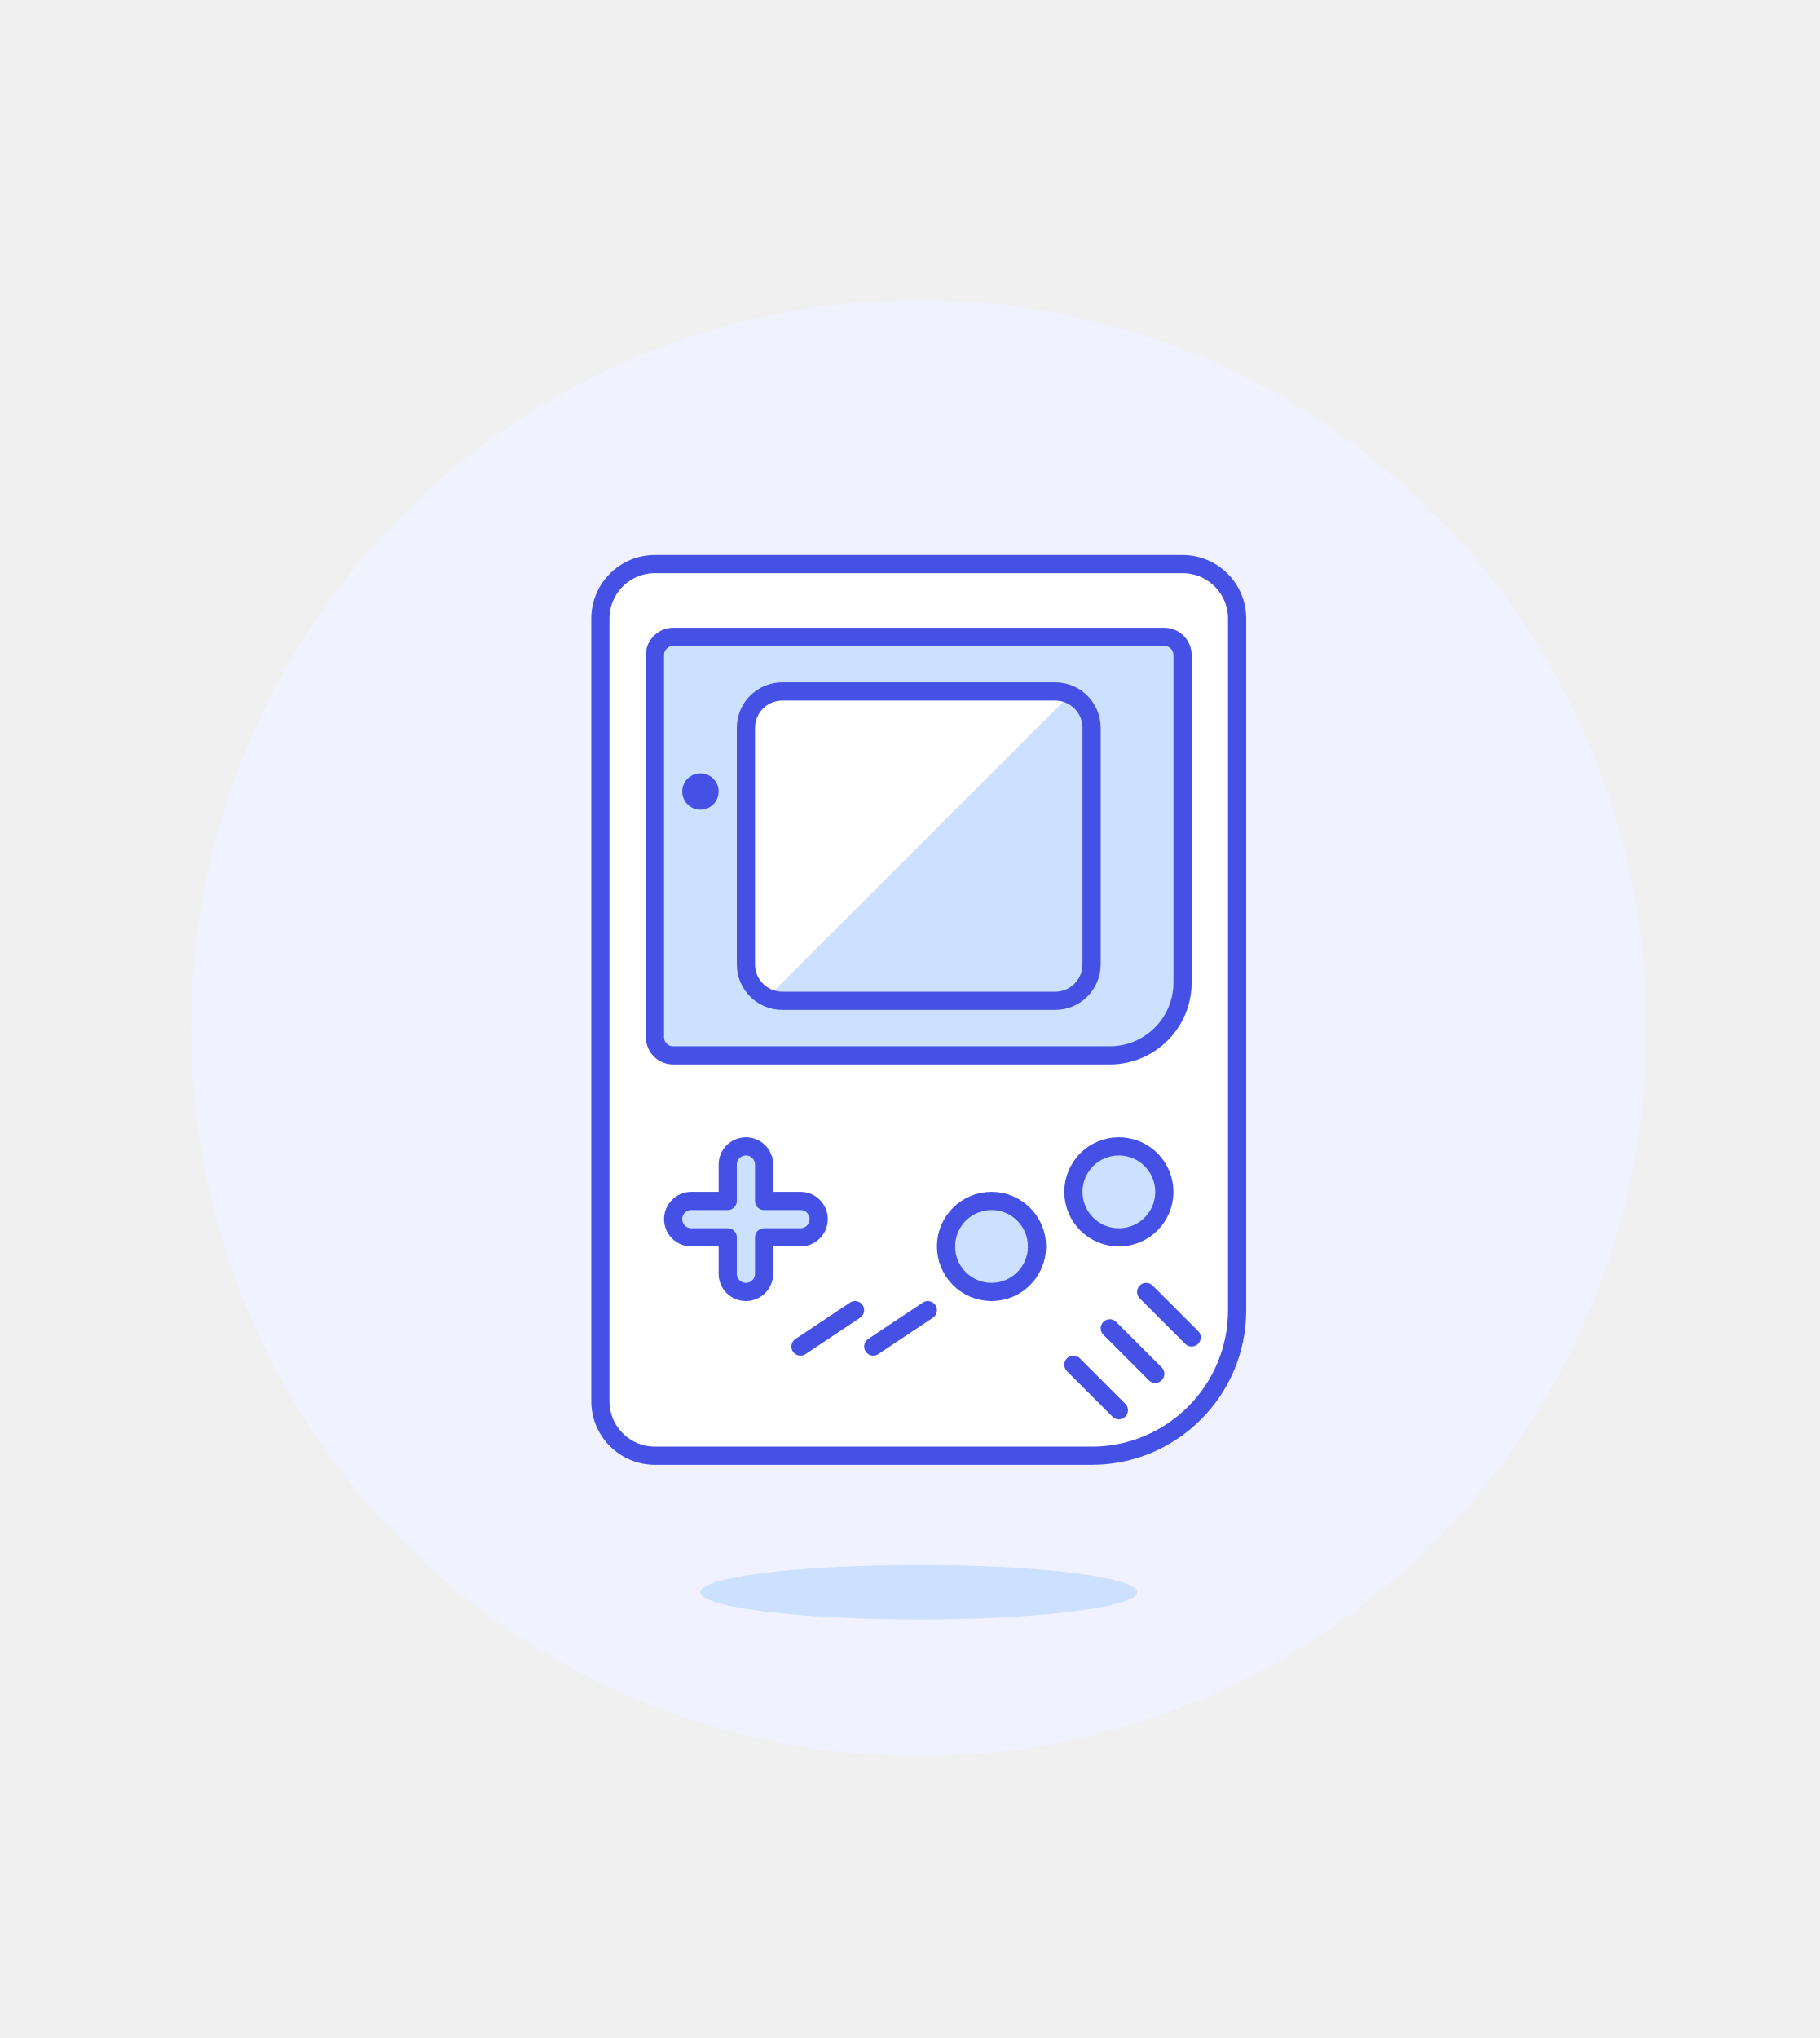
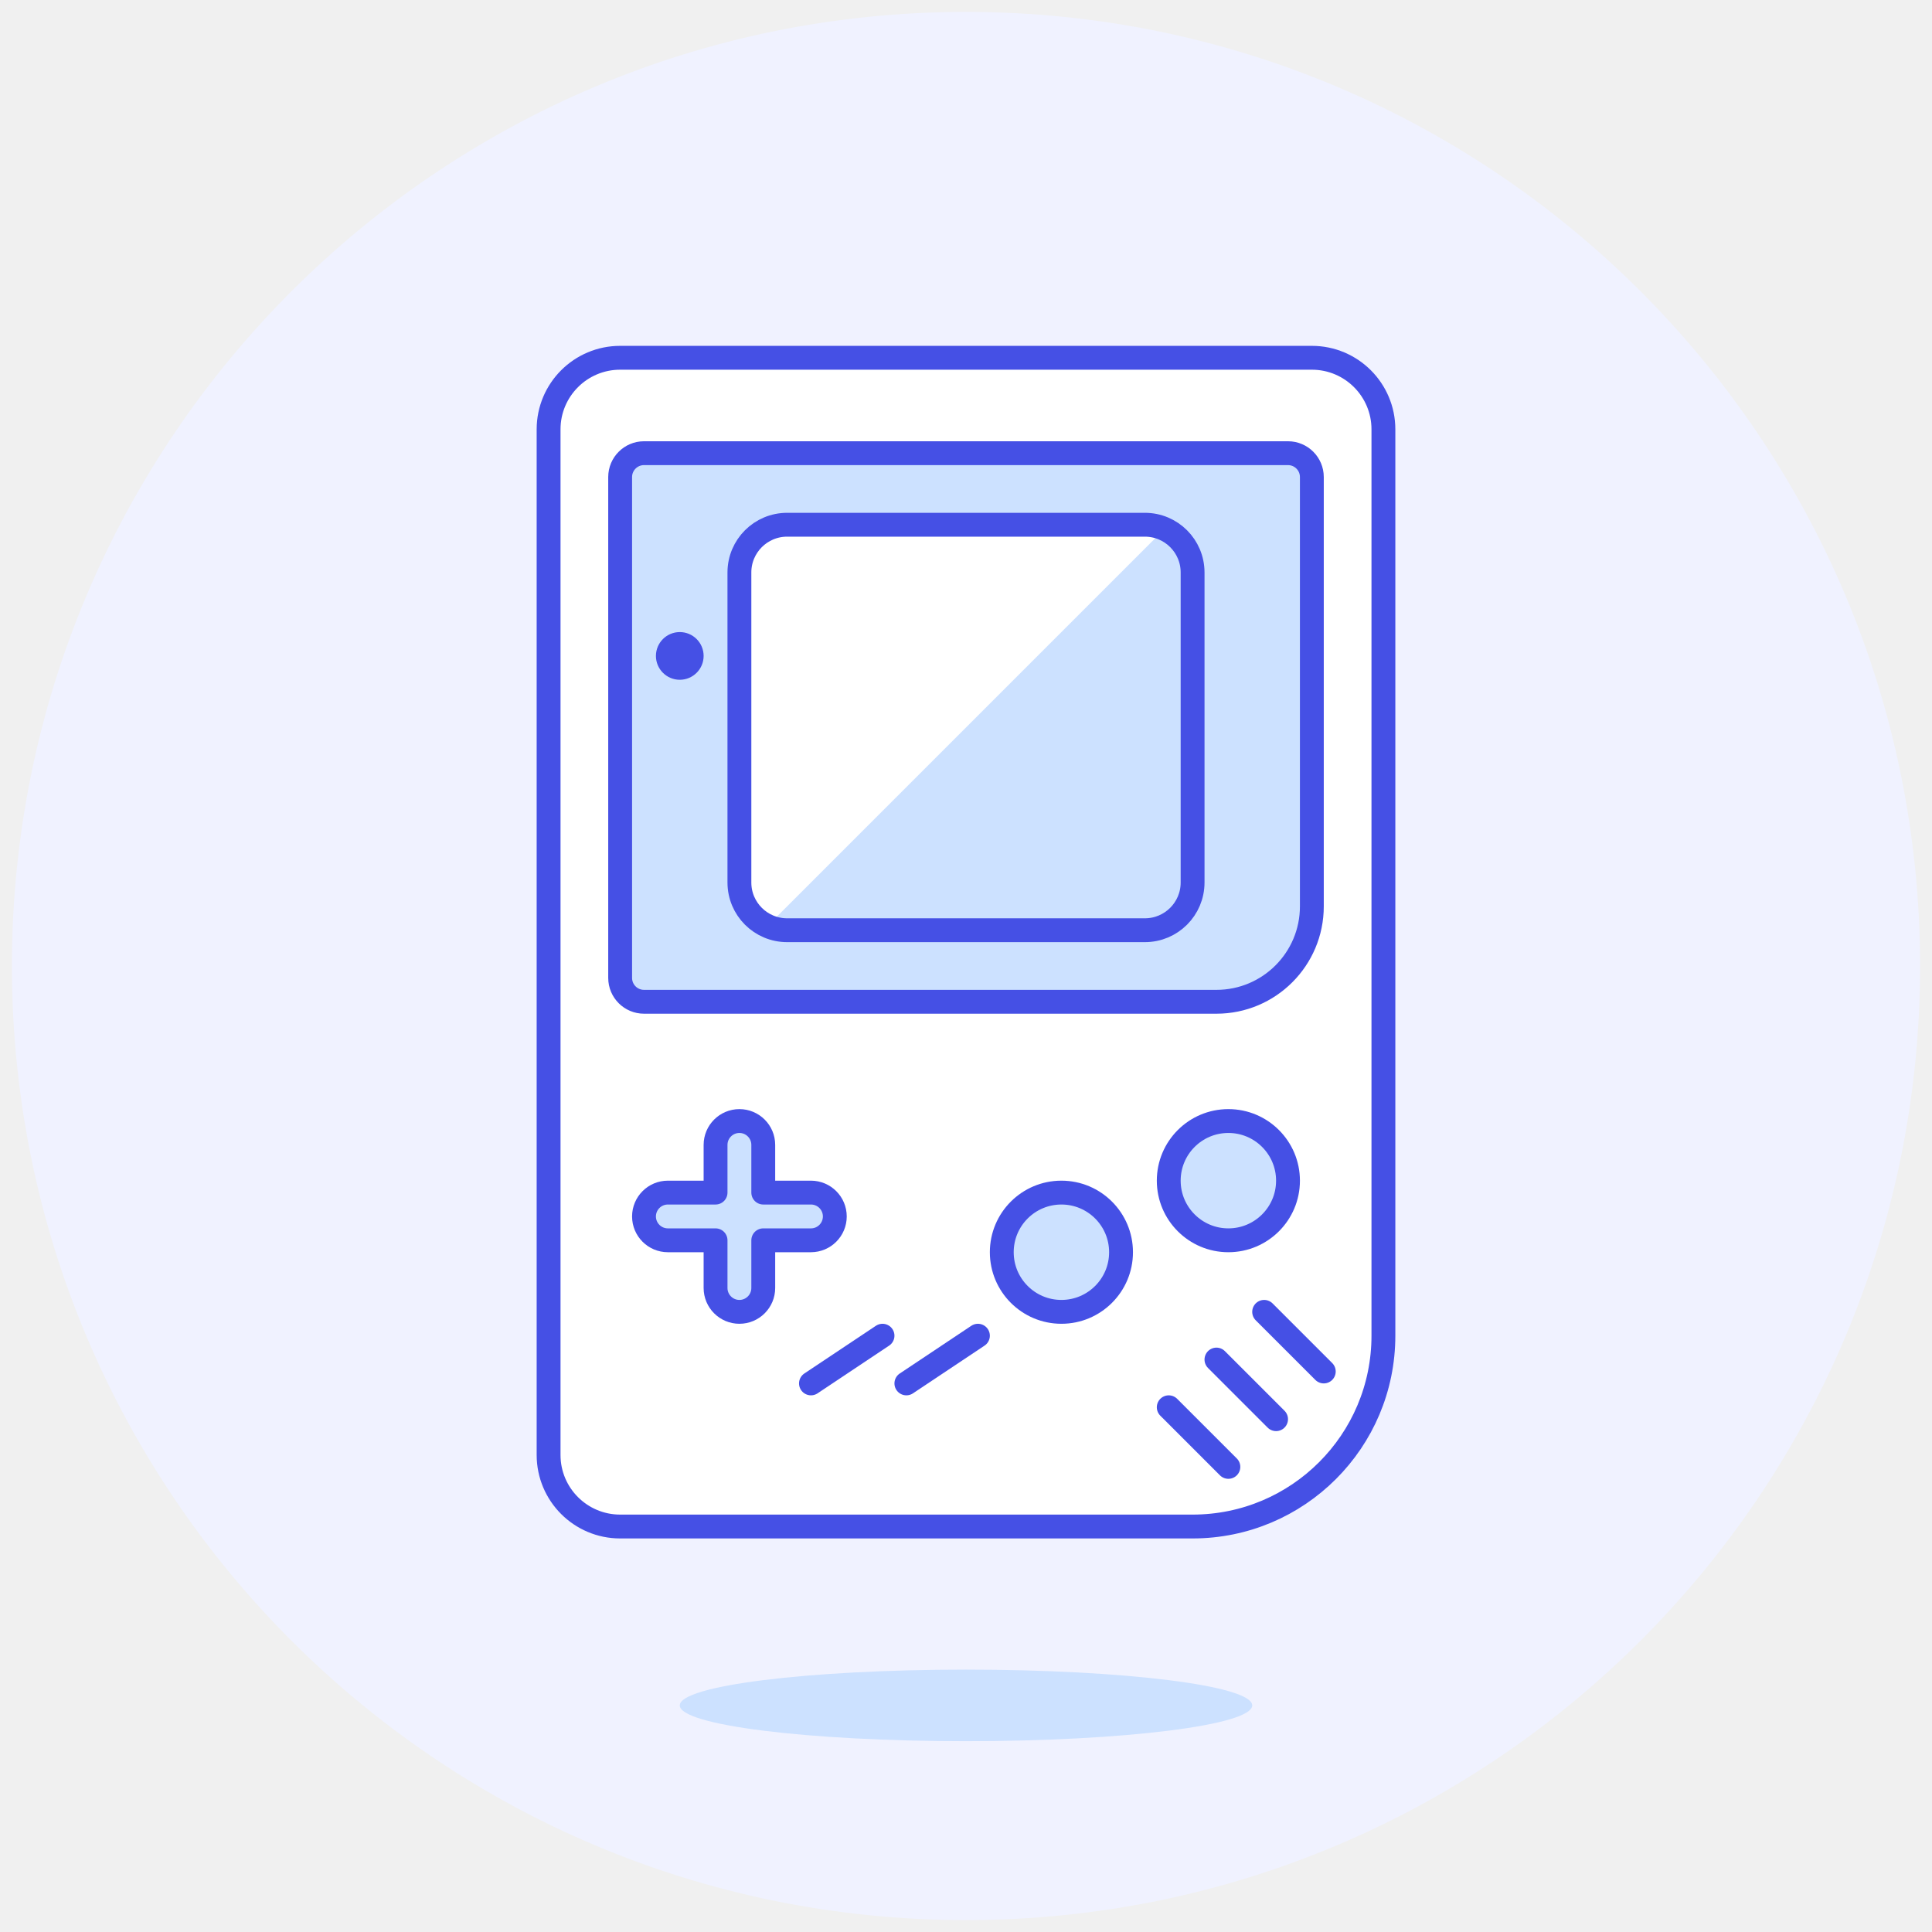
- <svg xmlns="http://www.w3.org/2000/svg" id="Duotone" viewBox="0 0 100 112">
-   <defs>
-     <style>.cls-1{fill:#F0F2FF;}.cls-2,.cls-5{fill:#cce1ff;}.cls-3{fill:#fff;}.cls-4{fill:none;}.cls-4,.cls-5{stroke:#4550e5;stroke-linecap:round;stroke-linejoin:round;}.cls-6{fill:#4550e5;}</style>
-   </defs>
-   <g id="Icons">
-     <g id="Background">
-       <g id="New_Symbol_68-4" data-name="New Symbol 68">
-         <circle class="cls-1" cx="50.5" cy="56.5" r="40" />
+ <svg xmlns="http://www.w3.org/2000/svg" width="81px" height="81px" viewBox="0 0 81 81" version="1.1">
+   <g id="Page-1" stroke="none" stroke-width="1" fill="none" fill-rule="evenodd">
+     <g id="games">
+       <g id="Background" fill="#F0F2FF" fill-rule="nonzero">
+         <g id="New_Symbol_68-4">
+           <circle id="Oval" cx="40.5" cy="40.5" r="40" />
+         </g>
      </g>
-     </g>
-     <g id="Scene">
-       <ellipse class="cls-2" cx="50.5" cy="87.5" rx="12" ry="1.5" />
-       <path class="cls-3" d="M68,72a8,8,0,0,1-8,8H36a3,3,0,0,1-3-3V34a3,3,0,0,1,3-3H65a3,3,0,0,1,3,3Z" />
-       <path class="cls-4" d="M68,72a8,8,0,0,1-8,8H36a3,3,0,0,1-3-3V34a3,3,0,0,1,3-3H65a3,3,0,0,1,3,3Z" />
-       <path class="cls-5" d="M37,35H64a1,1,0,0,1,1,1V54a4,4,0,0,1-4,4H37a1,1,0,0,1-1-1V36A1,1,0,0,1,37,35Z" />
-       <rect class="cls-2" x="41" y="38" width="19" height="17" rx="2" ry="2" />
-       <path class="cls-3" d="M42.18,54.82,58.82,38.18A2,2,0,0,0,58,38H43a2,2,0,0,0-2,2V53A2,2,0,0,0,42.18,54.82Z" />
-       <rect class="cls-4" x="41" y="38" width="19" height="17" rx="2" ry="2" />
-       <path class="cls-6" d="M38.5,42.5a1,1,0,1,0,1,1,1,1,0,0,0-1-1Z" />
-       <path class="cls-5" d="M45,67a1,1,0,0,0-1-1H42V64a1,1,0,0,0-2,0v2H38a1,1,0,0,0,0,2h2v2a1,1,0,0,0,2,0V68h2A1,1,0,0,0,45,67Z" />
-       <circle class="cls-2" cx="54.5" cy="68.5" r="2.5" />
-       <circle class="cls-4" cx="54.5" cy="68.5" r="2.5" />
-       <line class="cls-4" x1="59" y1="75" x2="61.5" y2="77.5" />
-       <line class="cls-4" x1="61" y1="73" x2="63.5" y2="75.5" />
-       <line class="cls-4" x1="63" y1="71" x2="65.5" y2="73.5" />
-       <line class="cls-4" x1="44" y1="74" x2="47" y2="72" />
-       <line class="cls-4" x1="48" y1="74" x2="51" y2="72" />
-       <circle class="cls-2" cx="61.5" cy="65.5" r="2.5" />
-       <circle class="cls-4" cx="61.5" cy="65.5" r="2.5" />
+       <g id="Scene" transform="translate(23, 15)">
+         <ellipse id="Oval" fill="#CCE1FF" fill-rule="nonzero" cx="17.5" cy="56.5" rx="12" ry="1.5" />
+         <path d="M35,41 C35,45.418 31.418,49 27,49 L3,49 C1.343,49 0,47.657 0,46 L0,3 C0,1.343 1.343,-3.55271368e-15 3,-3.55271368e-15 L32,-3.55271368e-15 C33.657,-3.55271368e-15 35,1.343 35,3 L35,41 Z" id="Path" fill="#FFFFFF" fill-rule="nonzero" />
+         <path d="M35,41 C35,45.418 31.418,49 27,49 L3,49 C1.343,49 0,47.657 0,46 L0,3 C0,1.343 1.343,-3.55271368e-15 3,-3.55271368e-15 L32,-3.55271368e-15 C33.657,-3.55271368e-15 35,1.343 35,3 L35,41 Z" id="Path" stroke="#4550E5" stroke-linecap="round" stroke-linejoin="round" />
+         <path d="M4,4 L31,4 C31.552,4 32,4.448 32,5 L32,23 C32,25.209 30.209,27 28,27 L4,27 C3.448,27 3,26.552 3,26 L3,5 C3,4.448 3.448,4 4,4 Z" id="Path" stroke="#4550E5" fill="#CCE1FF" fill-rule="nonzero" stroke-linecap="round" stroke-linejoin="round" />
+         <rect id="Rectangle" fill="#CCE1FF" fill-rule="nonzero" x="8" y="7" width="19" height="17" rx="2" />
+         <path d="M9.18,23.82 L25.82,7.18 C25.562,7.063 25.283,7.001 25,7 L10,7 C8.895,7 8,7.895 8,9 L8,22 C8.002,22.786 8.463,23.498 9.18,23.82 Z" id="Path" fill="#FFFFFF" fill-rule="nonzero" />
+         <rect id="Rectangle" stroke="#4550E5" stroke-linecap="round" stroke-linejoin="round" x="8" y="7" width="19" height="17" rx="2" />
+         <path d="M5.5,11.5 C4.948,11.5 4.5,11.948 4.5,12.5 C4.5,13.052 4.948,13.5 5.5,13.5 C6.052,13.5 6.5,13.052 6.5,12.5 C6.5,11.948 6.052,11.5 5.5,11.5 Z" id="Path" fill="#4550E5" fill-rule="nonzero" />
+         <path d="M12,36 C12,35.448 11.552,35 11,35 L9,35 L9,33 C9,32.448 8.552,32 8,32 C7.448,32 7,32.448 7,33 L7,35 L5,35 C4.448,35 4,35.448 4,36 C4,36.552 4.448,37 5,37 L7,37 L7,39 C7,39.552 7.448,40 8,40 C8.552,40 9,39.552 9,39 L9,37 L11,37 C11.552,37 12,36.552 12,36 Z" id="Path" stroke="#4550E5" fill="#CCE1FF" fill-rule="nonzero" stroke-linecap="round" stroke-linejoin="round" />
+         <circle id="Oval" fill="#CCE1FF" fill-rule="nonzero" cx="21.5" cy="37.5" r="2.5" />
+         <circle id="Oval" stroke="#4550E5" stroke-linecap="round" stroke-linejoin="round" cx="21.5" cy="37.5" r="2.5" />
+         <path d="M26,44 L28.5,46.5" id="Path" stroke="#4550E5" stroke-linecap="round" stroke-linejoin="round" />
+         <path d="M28,42 L30.5,44.5" id="Path" stroke="#4550E5" stroke-linecap="round" stroke-linejoin="round" />
+         <path d="M30,40 L32.5,42.5" id="Path" stroke="#4550E5" stroke-linecap="round" stroke-linejoin="round" />
+         <path d="M11,43 L14,41" id="Path" stroke="#4550E5" stroke-linecap="round" stroke-linejoin="round" />
+         <path d="M15,43 L18,41" id="Path" stroke="#4550E5" stroke-linecap="round" stroke-linejoin="round" />
+         <circle id="Oval" fill="#CCE1FF" fill-rule="nonzero" cx="28.5" cy="34.5" r="2.5" />
+         <circle id="Oval" stroke="#4550E5" stroke-linecap="round" stroke-linejoin="round" cx="28.5" cy="34.5" r="2.5" />
+       </g>
    </g>
  </g>
</svg>
